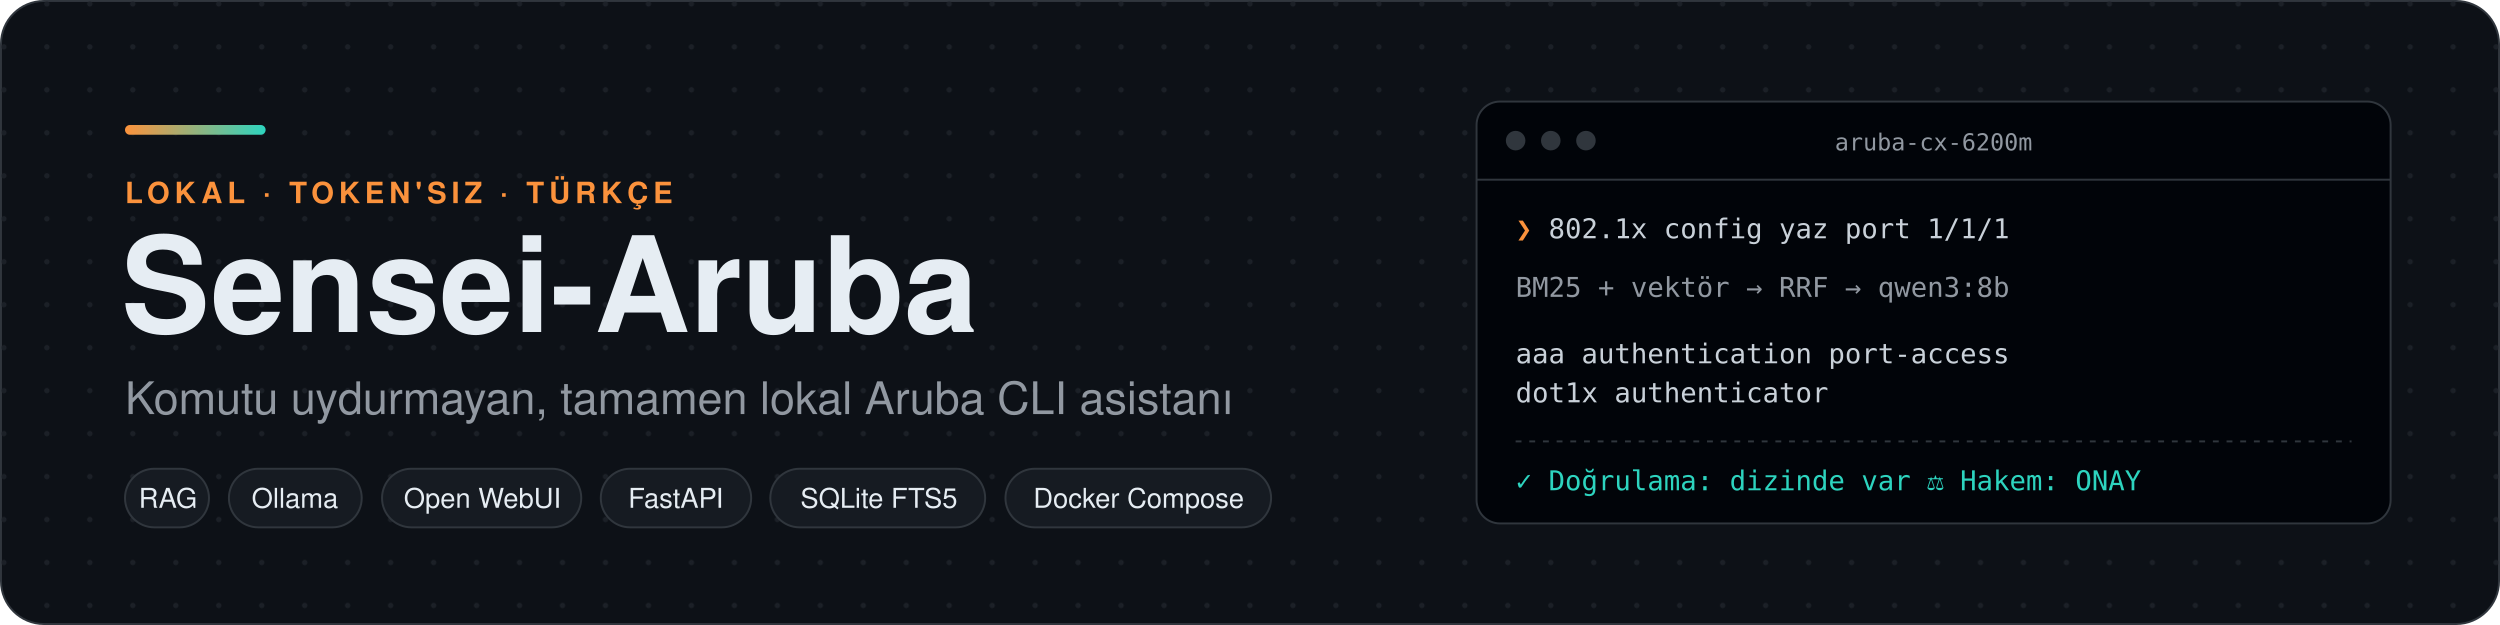
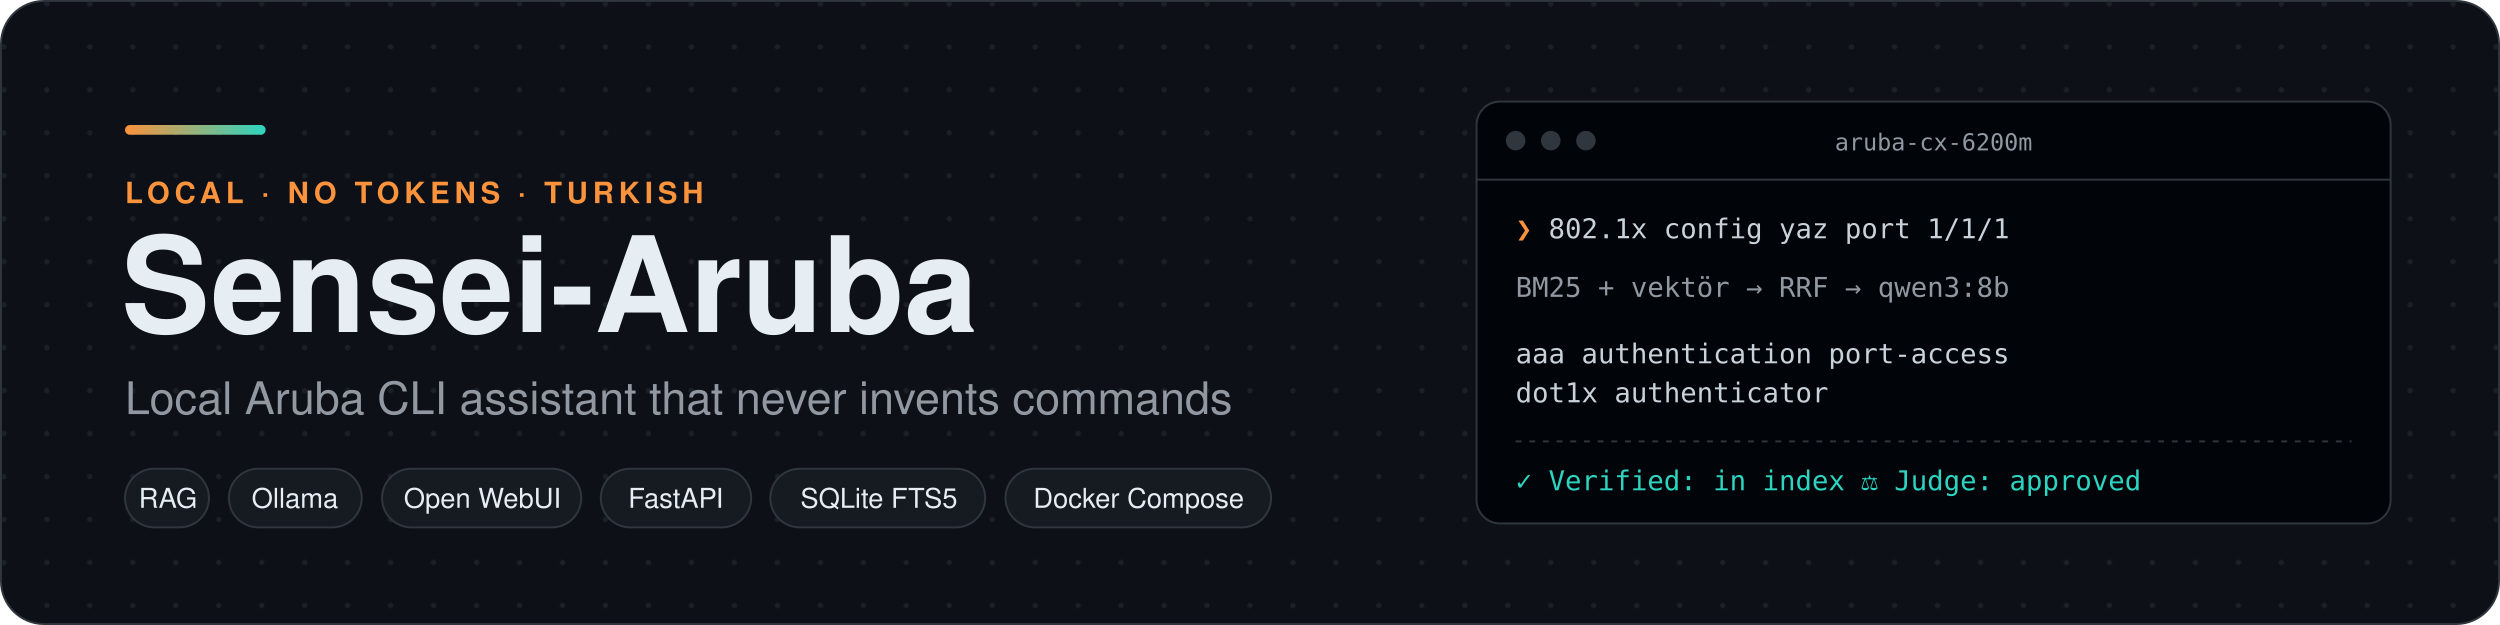
- <svg xmlns="http://www.w3.org/2000/svg" width="1280" height="320" viewBox="0 0 1280 320" role="img" aria-label="Sensei-Aruba: komutu uydurmayan, tamamen lokal Aruba CLI asistanı">
+ <svg xmlns="http://www.w3.org/2000/svg" width="1280" height="320" viewBox="0 0 1280 320" role="img" aria-label="Sensei-Aruba: a fully local Aruba CLI assistant that never invents commands">
  <defs>
    <pattern id="dots" width="22" height="22" patternUnits="userSpaceOnUse">
      <circle cx="2" cy="2" r="1.4" fill="#21262d" />
    </pattern>
    <linearGradient id="bar" x1="0" x2="1">
      <stop offset="0" stop-color="#fb923c" />
      <stop offset="1" stop-color="#2dd4bf" />
    </linearGradient>
  </defs>
  <rect x="0.5" y="0.5" width="1279" height="319" rx="22" fill="#0d1117" stroke="#30363d" />
  <rect x="0.5" y="0.5" width="1279" height="319" rx="22" fill="url(#dots)" opacity="0.7" />
  <rect x="64" y="64" width="72" height="5" rx="2.5" fill="url(#bar)" />
  <g font-family="-apple-system, 'Segoe UI', Helvetica, Arial, sans-serif">
-     <text x="64" y="104" font-size="15" font-weight="600" letter-spacing="2.5" fill="#fb923c">LOKAL · TOKEN'SIZ · TÜRKÇE</text>
+     <text x="64" y="104" font-size="15" font-weight="600" letter-spacing="2.5" fill="#fb923c">LOCAL · NO TOKENS · TURKISH</text>
    <text x="62" y="170" font-size="68" font-weight="700" fill="#e6edf3">Sensei-Aruba</text>
-     <text x="64" y="212" font-size="23" fill="#9198a1">Komutu uydurmayan, tamamen lokal Aruba CLI asistanı</text>
+     <text x="64" y="212" font-size="23" fill="#9198a1">Local Aruba CLI assistant that never invents commands</text>
    <rect x="64" y="240" width="43" height="30" rx="15" fill="#161b22" stroke="#30363d" />
    <text x="86" y="260" font-size="14" text-anchor="middle" fill="#e6edf3">RAG</text>
    <rect x="117.2" y="240" width="68" height="30" rx="15" fill="#161b22" stroke="#30363d" />
    <text x="151" y="260" font-size="14" text-anchor="middle" fill="#e6edf3">Ollama</text>
    <rect x="195.6" y="240" width="102" height="30" rx="15" fill="#161b22" stroke="#30363d" />
    <text x="247" y="260" font-size="14" text-anchor="middle" fill="#e6edf3">Open WebUI</text>
    <rect x="307.6" y="240" width="77" height="30" rx="15" fill="#161b22" stroke="#30363d" />
    <text x="346" y="260" font-size="14" text-anchor="middle" fill="#e6edf3">FastAPI</text>
    <rect x="394.4" y="240" width="110" height="30" rx="15" fill="#161b22" stroke="#30363d" />
    <text x="450" y="260" font-size="14" text-anchor="middle" fill="#e6edf3">SQLite FTS5</text>
    <rect x="514.8" y="240" width="136" height="30" rx="15" fill="#161b22" stroke="#30363d" />
    <text x="583" y="260" font-size="14" text-anchor="middle" fill="#e6edf3">Docker Compose</text>
  </g>
  <g transform="translate(756 52)" font-family="ui-monospace, 'Cascadia Code', Consolas, Menlo, monospace" font-size="14">
    <rect width="468" height="216" rx="12" fill="#010409" stroke="#30363d" />
    <circle cx="20" cy="20" r="5" fill="#30363d" />
    <circle cx="38" cy="20" r="5" fill="#30363d" />
    <circle cx="56" cy="20" r="5" fill="#30363d" />
    <text x="234" y="25" text-anchor="middle" font-size="12" fill="#9198a1">aruba-cx-6200m</text>
    <line x1="0" y1="40" x2="468" y2="40" stroke="#30363d" />
    <text x="20" y="70" fill="#fb923c">❯ <tspan fill="#c9d1d9">802.1x config yaz port 1/1/1</tspan>
    </text>
    <text x="20" y="100" fill="#9198a1">  BM25 + vektör → RRF → qwen3:8b</text>
    <text x="20" y="134" fill="#c9d1d9">  aaa authentication port-access</text>
    <text x="20" y="154" fill="#c9d1d9">      dot1x authenticator</text>
    <line x1="20" y1="174" x2="448" y2="174" stroke="#30363d" stroke-dasharray="3 4" />
-     <text x="20" y="199" fill="#2dd4bf">✓ Doğrulama: dizinde var   ⚖ Hakem: ONAY</text>
+     <text x="20" y="199" fill="#2dd4bf">✓ Verified: in index   ⚖ Judge: approved</text>
  </g>
</svg>
